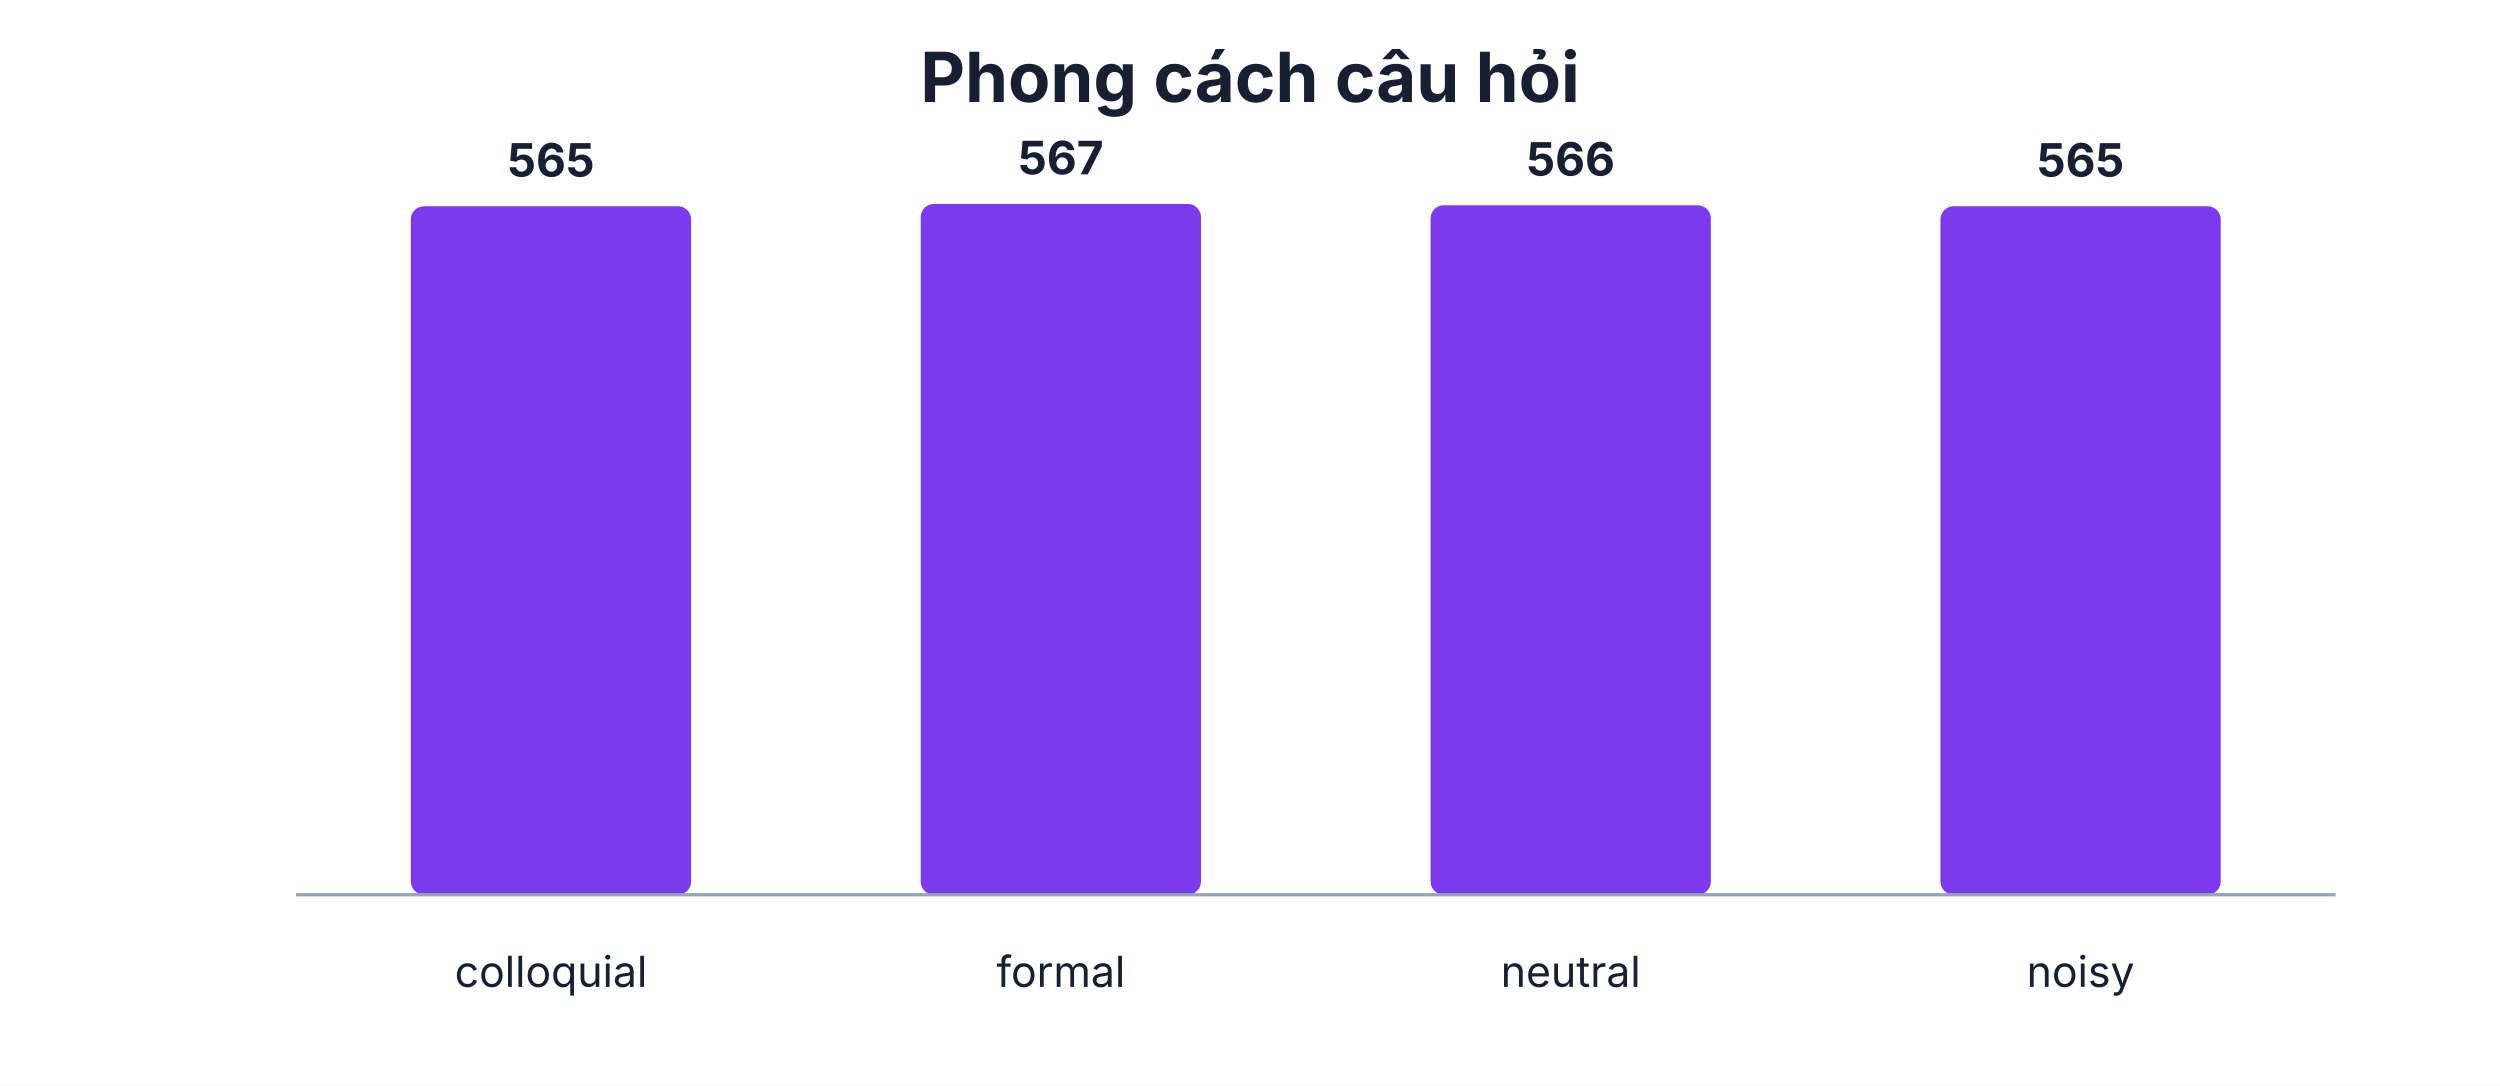
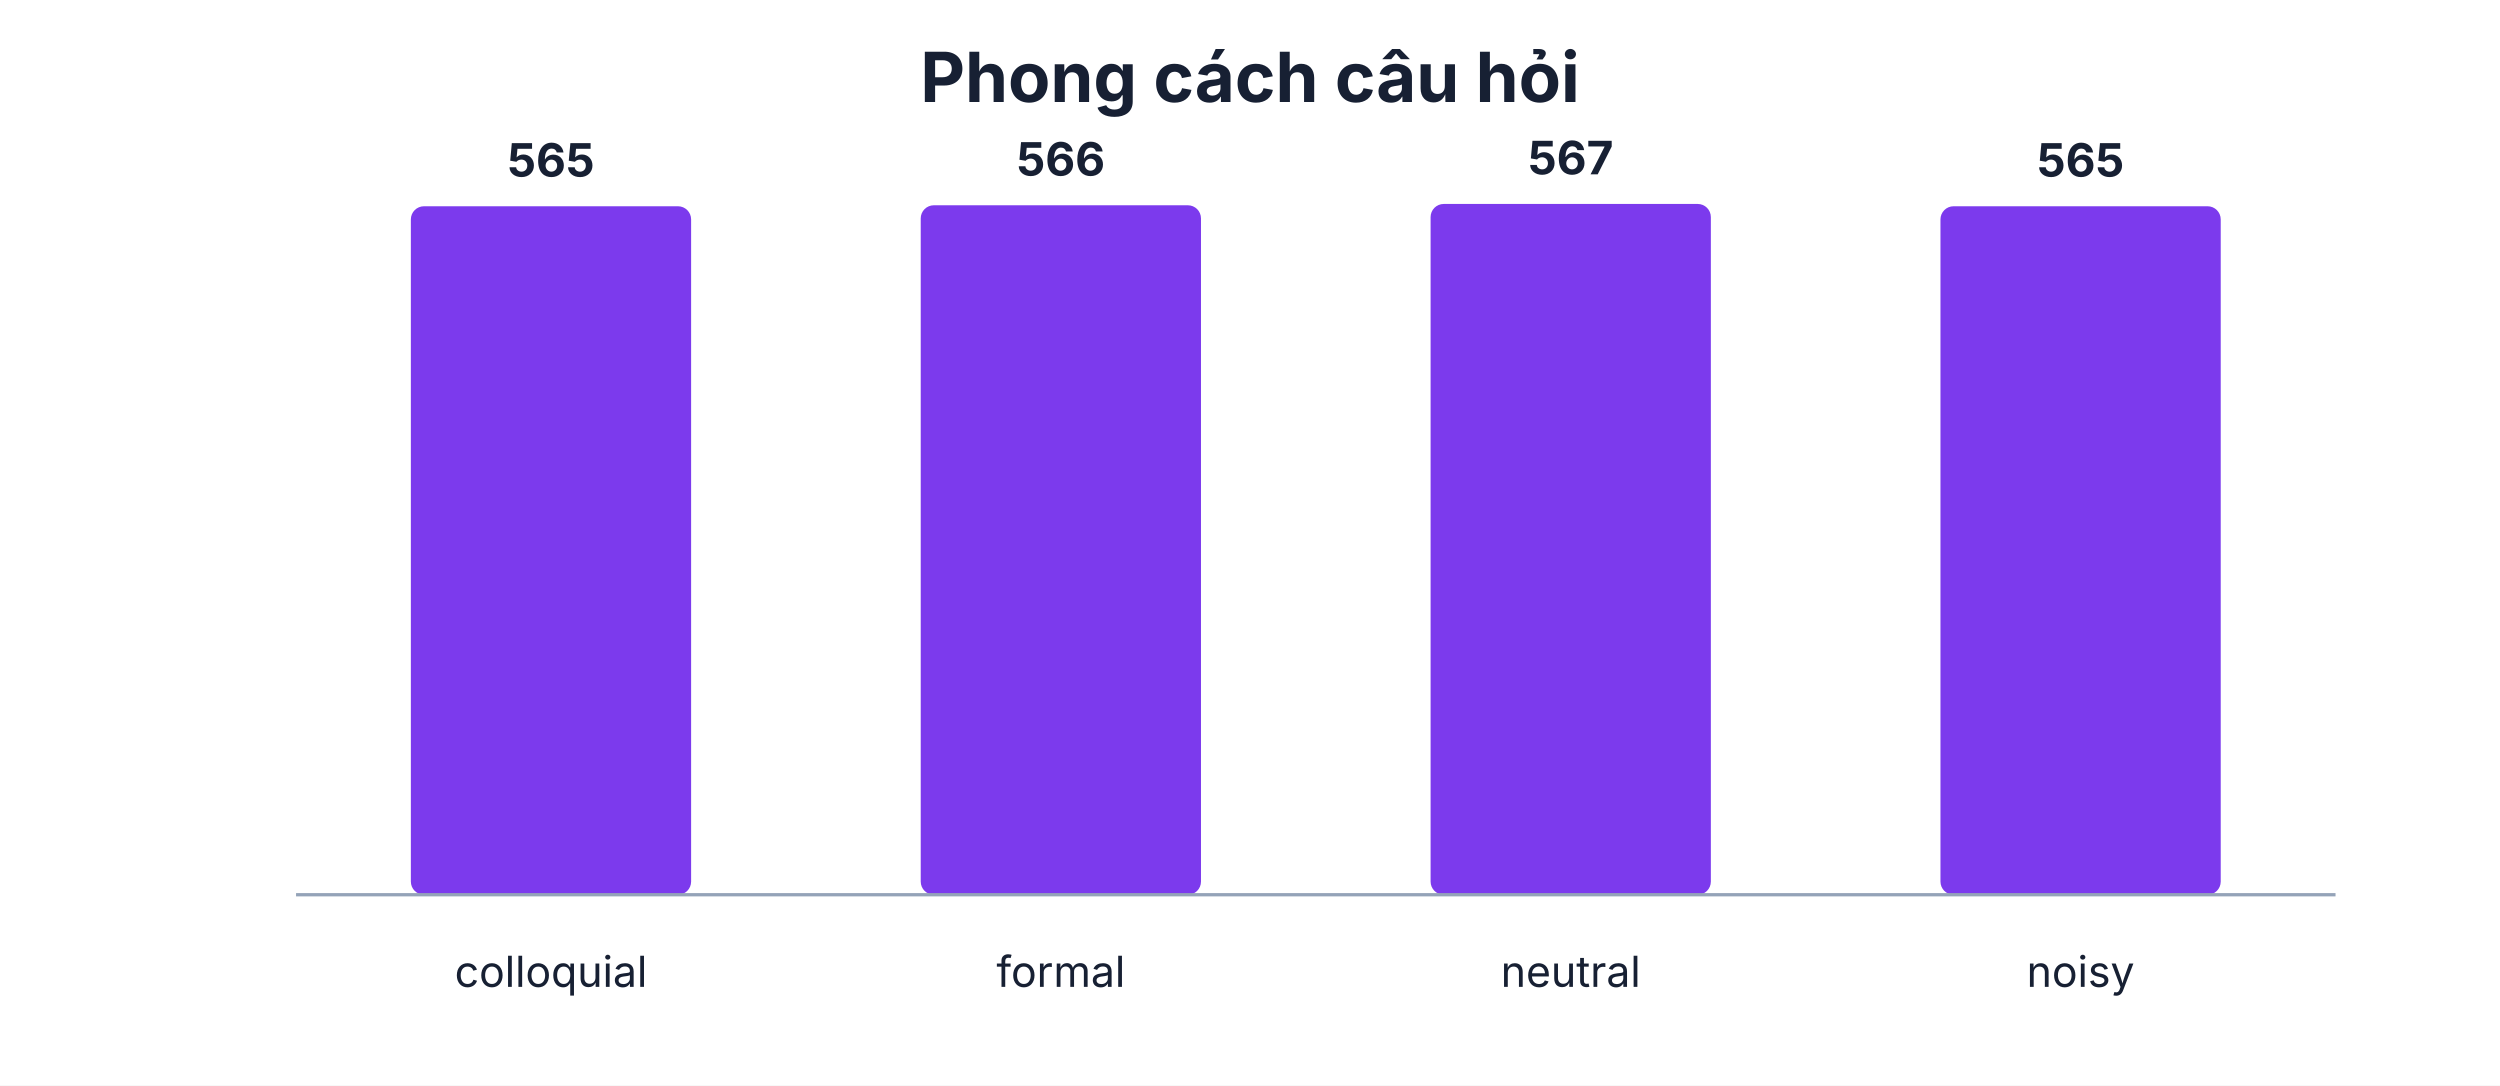
<svg xmlns="http://www.w3.org/2000/svg" width="760" height="330" viewBox="0 0 760 330" role="img" aria-label="Phong cách câu hỏi">
  <style>text{font-family:Inter,system-ui,sans-serif;fill:#172033}.title{font-size:21px;font-weight:700}.label{font-size:13px}.value{font-size:14px;font-weight:700}.small{font-size:11px;font-weight:600}.axis{stroke:#94a3b8;stroke-width:1}</style>
  <rect width="760" height="330" fill="#ffffff" />
  <text x="380.0" y="31" text-anchor="middle" class="title">Phong cách câu hỏi</text>
  <rect x="124.9" y="62.7" width="85.2" height="209.3" rx="4" fill="#7c3aed" />
  <text x="167.5" y="53.7" text-anchor="middle" class="value">565</text>
  <text x="167.5" y="300" text-anchor="middle" class="label">colloquial</text>
-   <rect x="279.9" y="62.0" width="85.2" height="210.0" rx="4" fill="#7c3aed" />
-   <text x="322.5" y="53.0" text-anchor="middle" class="value">567</text>
+   <rect x="279.9" y="62.4" width="85.2" height="209.6" rx="4" fill="#7c3aed" />
+   <text x="322.5" y="53.4" text-anchor="middle" class="value">566</text>
  <text x="322.5" y="300" text-anchor="middle" class="label">formal</text>
-   <rect x="434.9" y="62.4" width="85.2" height="209.6" rx="4" fill="#7c3aed" />
-   <text x="477.5" y="53.4" text-anchor="middle" class="value">566</text>
+   <rect x="434.9" y="62.0" width="85.2" height="210.0" rx="4" fill="#7c3aed" />
+   <text x="477.5" y="53.0" text-anchor="middle" class="value">567</text>
  <text x="477.5" y="300" text-anchor="middle" class="label">neutral</text>
  <rect x="589.9" y="62.7" width="85.2" height="209.3" rx="4" fill="#7c3aed" />
  <text x="632.5" y="53.7" text-anchor="middle" class="value">565</text>
  <text x="632.5" y="300" text-anchor="middle" class="label">noisy</text>
  <line x1="90" y1="272" x2="710" y2="272" class="axis" />
</svg>
